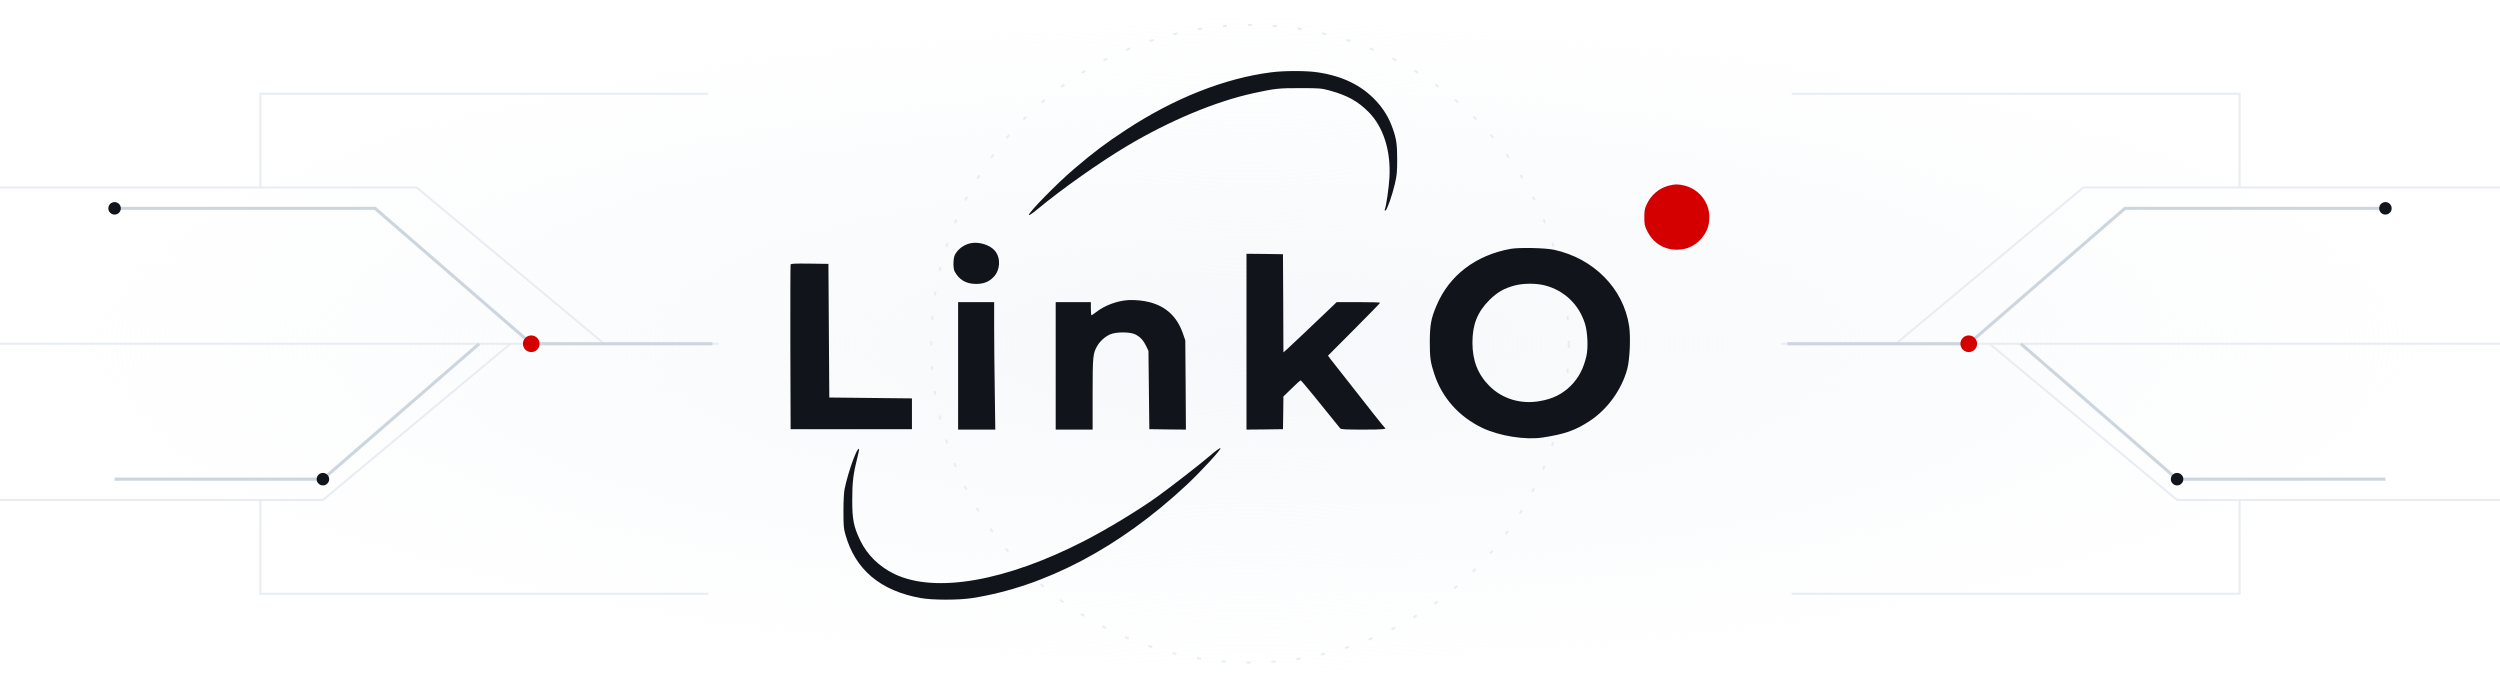
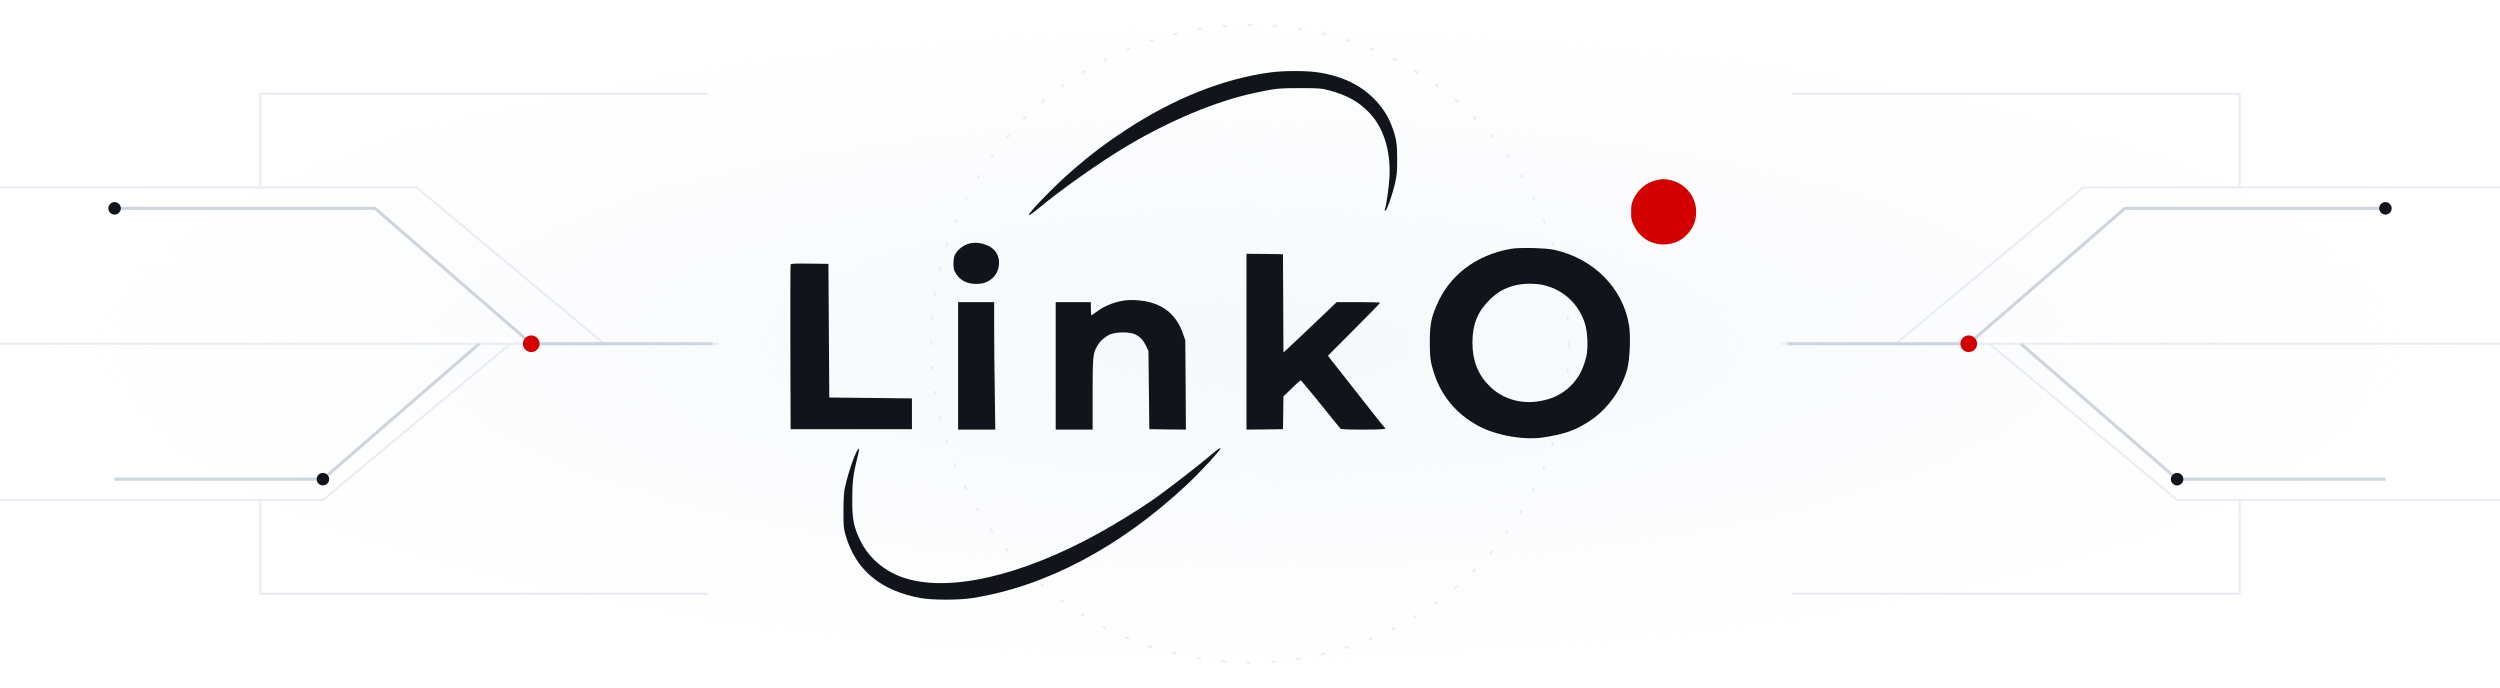
<svg xmlns="http://www.w3.org/2000/svg" width="1200" height="330" viewBox="0 0 1200 330" role="img" aria-labelledby="title desc">
  <defs>
    <radialGradient id="ambient">
      <stop stop-color="#f6f8fb" />
      <stop offset="1" stop-color="#f6f8fb" stop-opacity="0" />
    </radialGradient>
  </defs>
  <ellipse cx="600" cy="165" rx="580" ry="160" fill="url(#ambient)" />
  <g fill="none" stroke="#e9edf3" stroke-width="1">
    <path d="M0 90H200L290 165H345M0 240H155L245 165M1200 90H1000L910 165H855M1200 240H1045L955 165" />
    <path d="M0 165H310M1200 165H890M125 90V45H340M1075 90V45H860M125 240V285H340M1075 240V285H860" />
    <circle cx="600" cy="165" r="153" stroke-dasharray="2 10" />
  </g>
  <g fill="none" stroke="#cdd5df" stroke-width="1.5">
    <path d="M55 100H180L255 165H342M55 230H155L230 165M1145 100H1020L945 165H858M1145 230H1045L970 165" />
  </g>
  <g fill="#11141a">
    <circle cx="55" cy="100" r="3" />
    <circle cx="155" cy="230" r="3" />
    <circle cx="1145" cy="100" r="3" />
    <circle cx="1045" cy="230" r="3" />
  </g>
  <g fill="#d40000">
    <circle cx="255" cy="165" r="4" />
    <circle cx="945" cy="165" r="4" />
  </g>
  <svg x="370" y="24" width="460" height="272" viewBox="360 65 1090 635">
    <path fill="#11141a" d="M929.2 85.6c-53 6.8-110.2 29.4-164.7 65.1-24 15.7-37.7 26.1-59.5 44.7-20.3 17.3-52.8 50.6-51.5 52.6.3.6 5-2.6 10.3-7.1 26.7-22.2 70.5-53.1 100.7-71.1 48.7-29.1 101.6-51.2 145.1-60.6 23.5-5.1 28.4-5.7 52.9-5.6 21.5 0 23.6.2 32.6 2.6 20.3 5.5 32.4 12.1 44.8 24.6 16.8 16.9 25.4 44 23.7 74.4-.6 11.3-3.6 32.1-5.2 36.2-.5 1.3-.3 1.7.7 1.4 1.8-.6 7.4-16.6 10.7-30.3 2.2-9.5 2.6-13.3 2.6-27.5 0-17.5-.9-23.8-5.1-35.5-4.3-12.3-10.2-22-19-31.5-16.5-17.7-38.2-28.2-66.6-32.4-12.6-1.9-37.8-1.9-52.5 0M587.3 280c-7.7 1.6-14.5 6.6-18 13.3-2 3.9-2.1 15.2-.3 18.7 5.1 9.6 13.1 14.3 24.4 14.3 8.6 0 14.6-2.3 19.9-7.8 7.6-7.8 8.4-21.2 1.9-29.5-5.4-6.9-18.2-11-27.9-9m614.2 6.4c-39.8 7.2-69.9 30.2-84.3 64.4-6.3 14.7-7.6 22.1-7.7 41.2 0 18.4.7 23.4 5.2 37 8.9 27 28.1 48.4 54.6 61.1 19.5 9.2 48.9 13.9 68.6 10.9 25.2-3.9 37.2-8.1 53.6-18.9 20.2-13.3 36.2-35.5 42.6-59.1 2.9-10.9 4-36.3 2.1-48.9-6.4-42.5-40.1-76.7-85.2-86.6-9.9-2.2-39.9-2.8-49.5-1.1m38.9 41.6c21.9 5.6 38.8 21.7 45.6 43.5 3 9.7 3.8 27.4 1.6 37-3.3 14.2-8.8 24.6-17.6 33.5-9.7 9.6-20.7 15.1-35.5 17.6-21.4 3.8-42.4-2.5-57.1-17.1-13.2-13.2-19.4-28.9-19.4-49.4 0-20.7 5.7-34.9 19.4-48.6 9-8.9 16.8-13.3 29-16.5 9.8-2.5 24.1-2.6 34 0M901 392v100l20.8-.2 20.7-.3.3-18.6.2-18.6 9.4-9.1c5.1-5.1 9.7-9.2 10.3-9.2.7 0 24.7 29.3 44.9 54.6.9 1.1 5.9 1.4 26.3 1.4 22.9 0 27.4-.5 24.2-2.4-.5-.3-6.4-7.7-13.2-16.3-6.8-8.7-19.8-25.3-28.9-36.8-9.1-11.6-17.9-22.7-19.5-24.8l-2.8-3.8 29.6-29.7c16.3-16.4 29.7-30 29.7-30.5 0-.4-11.1-.7-24.7-.7h-24.7l-7.5 7.2c-19.1 18.3-45 42.8-48.8 46.2l-4.3 3.8-.2-55.8-.3-55.9-20.7-.3-20.8-.2zm-518.5-87.8c-.3.7-.4 43.1-.3 94.3l.3 93h138v-35l-47-.5-47-.5-.5-76-.5-76-21.3-.3c-16.4-.2-21.4 0-21.7 1m384 40.5c-12.5.8-26.6 6-36 13.3-2.9 2.2-5.5 4-5.8 4-.4 0-.7-3.4-.7-7.5V347h-40v145h42v-40.3c0-43.3.3-46.5 5.4-55.1 3.2-5.4 8.5-10.2 14.5-12.9 6.8-3 22.9-3 28.8.1 5.6 2.9 9 6.6 12.2 13.2l2.6 5.5.5 44.5.5 44.5 20.8.3 20.8.2-.3-50.7-.4-50.8-2.7-7.8c-6.7-19.1-18.8-30.5-37.7-35.6-7.4-1.9-16.7-2.8-24.5-2.4M573 419.5V492h42.3l-.6-44.3c-.4-24.3-.7-56.9-.7-72.5V347h-41zm286.5 102.2c-11.4 9.8-45.7 36.4-60.5 47-21.5 15.3-55.4 35.9-81.5 49.4-89.6 46.3-170.4 60.5-217 38.1-17.3-8.4-30.6-21.4-38.6-37.7-7.7-15.9-9.4-24.3-9.3-47 0-20 1.2-29.6 5.9-48 1.3-4.9 2.1-9.2 1.8-9.5-2.2-2.2-12.2 25.5-16.4 45.5-.8 3.6-1.3 13.6-1.3 25 0 16.6.2 20 2.2 26.8 11.2 40 39.7 64 85.7 72.3 13.5 2.4 42.7 2.4 58 .1 83.1-12.8 167.9-57.4 244-128.4 16.6-15.5 40.2-41.1 38.9-42.2-.5-.5-5.8 3.3-11.9 8.6" />
-     <path fill="#d40000" d="M1381 214.6c-10.9 2.9-19.9 10.6-24.8 21.2-2.3 4.8-2.7 7.1-2.7 14.7 0 8.2.3 9.7 3.3 15.7 6.5 13.3 18.7 21 33.2 21.2 13.1.1 23.8-5.5 31.2-16.4 4.7-7 6.3-12.7 6.2-21.6-.2-16.2-11.8-30.7-27.9-34.9-7.2-1.8-11.3-1.8-18.5.1" />
+     <path fill="#d40000" transform="translate(-15 -6)" d="M1381 214.6c-10.9 2.9-19.9 10.6-24.8 21.2-2.3 4.8-2.7 7.1-2.7 14.7 0 8.2.3 9.7 3.3 15.7 6.5 13.3 18.7 21 33.2 21.2 13.1.1 23.8-5.5 31.2-16.4 4.7-7 6.3-12.7 6.2-21.6-.2-16.2-11.8-30.7-27.9-34.9-7.2-1.8-11.3-1.8-18.5.1" />
  </svg>
</svg>
